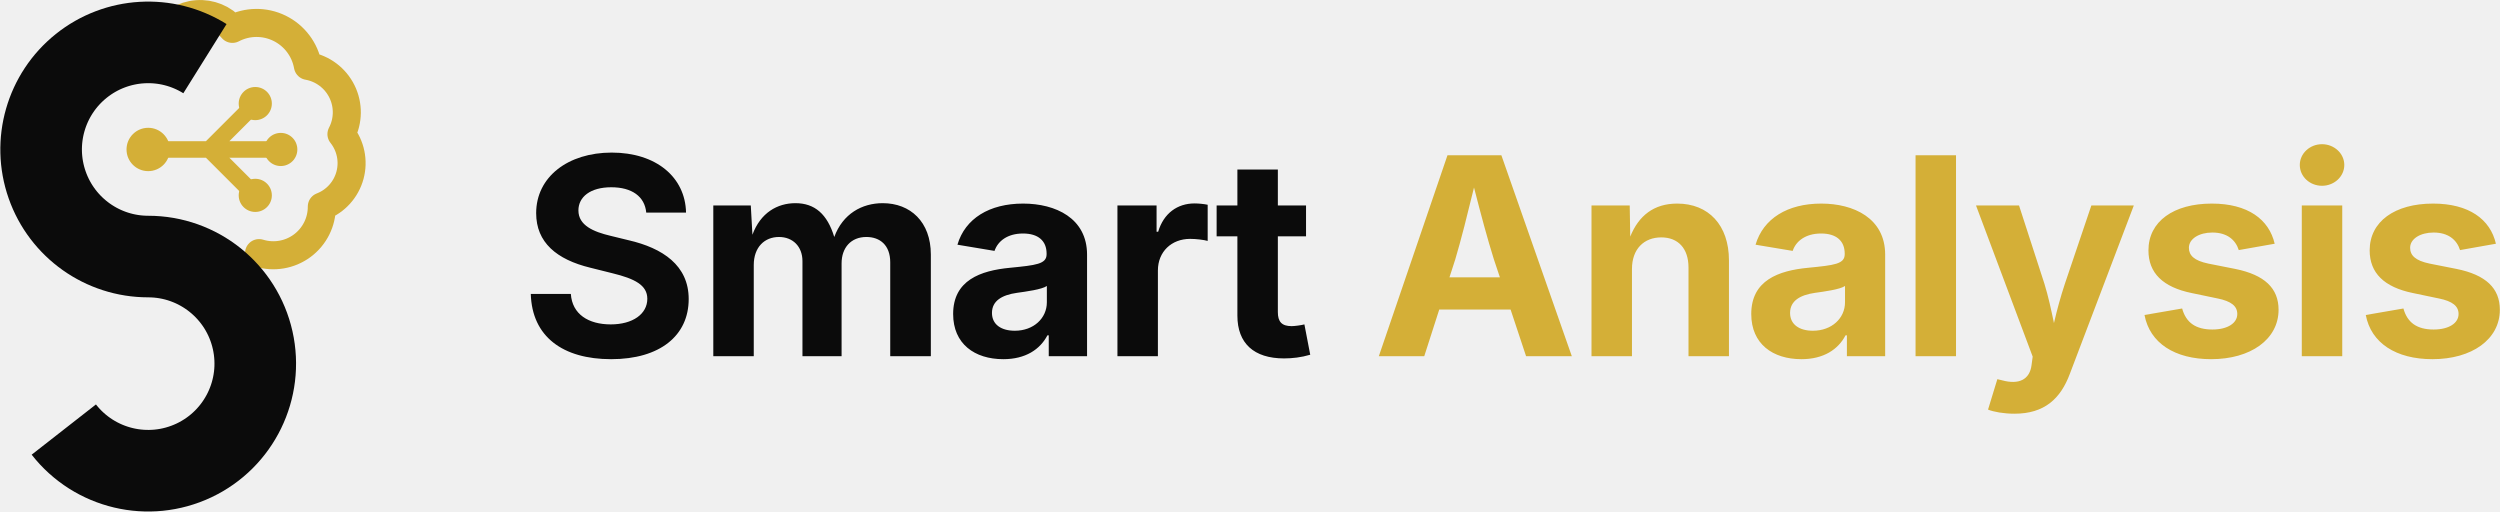
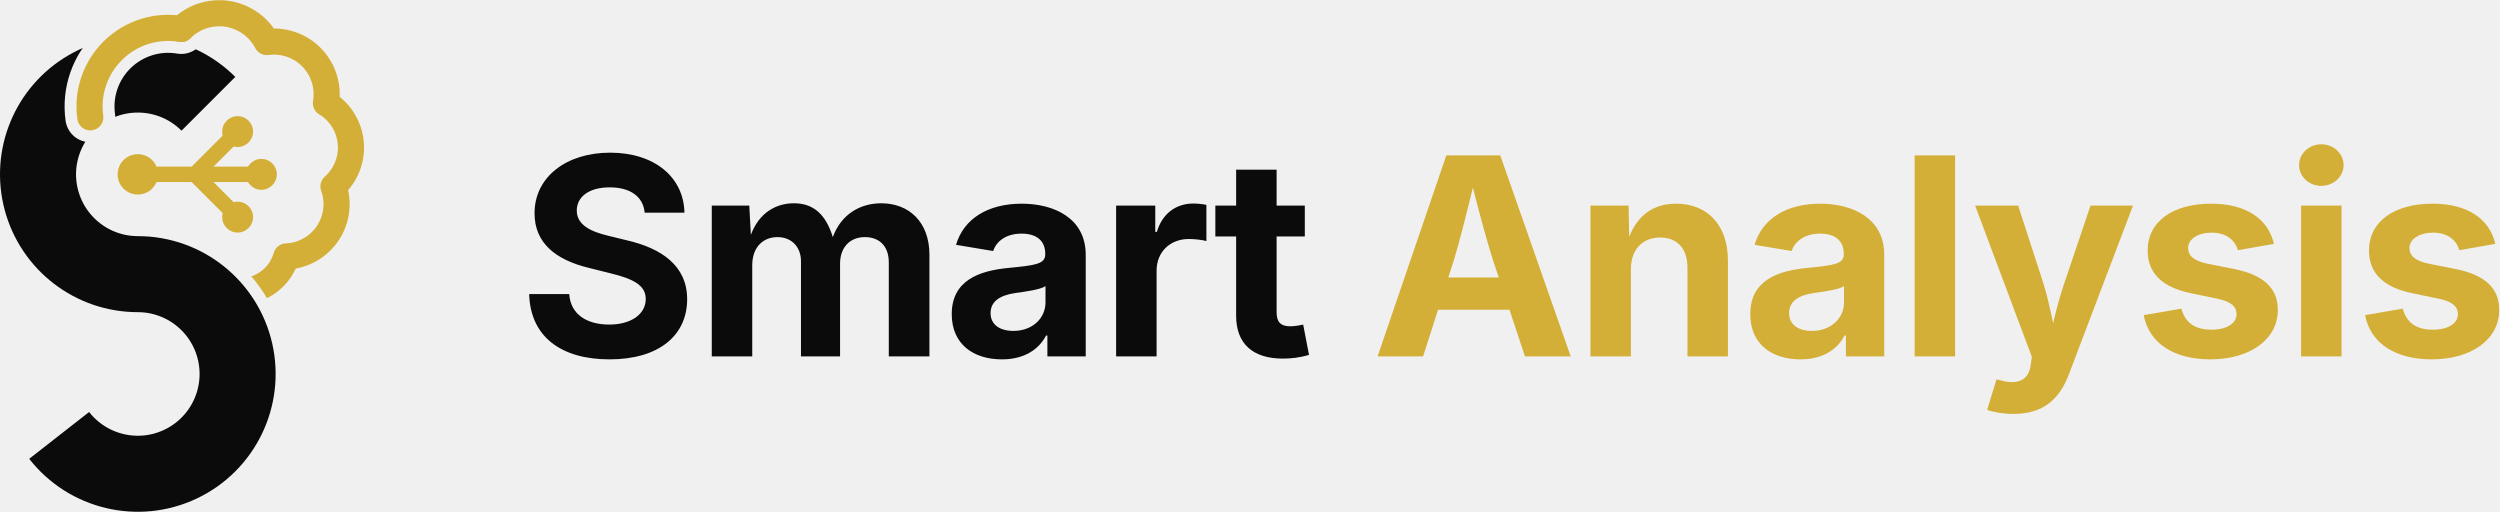
- <svg xmlns="http://www.w3.org/2000/svg" viewBox="0.000 0.000 488.750 100.000">
-   <g class="symbol" transform="translate(0.000 0.000) scale(0.49844) translate(-41.875 -23.375)">
-     <path id="brain-contour" d="M106.21 36.77 A16.67 16.67 0 0 1 133.03 34.70 A20.45 20.45 0 0 1 162.64 49.22 A18.49 18.49 0 0 1 175.80 75.99 A18.24 18.24 0 0 1 168.10 104.38 A19.01 19.01 0 0 1 143.48 122.65" fill="none" stroke="#D4AF37" stroke-width="11" stroke-linecap="round" stroke-linejoin="round" />
-     <path id="letter-s" d="M122.26 46.38 A42 42 0 1 0 100.00 124.00 A42 42 0 1 1 66.90 191.86" fill="none" stroke="#0B0B0B" stroke-width="32" />
+ <svg xmlns="http://www.w3.org/2000/svg" viewBox="0.000 0.000 488.500 100.000">
+   <g class="symbol" transform="translate(0.000 0.000) scale(0.46431) translate(-42.000 -8.625)">
+     <defs>
+       <mask id="sa-under-s" maskUnits="userSpaceOnUse" x="-60" y="-60" width="400" height="400">
+         <rect x="-60" y="-60" width="400" height="400" fill="#fff" />
+         <path d="M100.00 124.00 A42 42 0 1 1 66.90 191.86" fill="none" stroke="#000" stroke-width="42" />
+       </mask>
+       <mask id="sa-under-brain" maskUnits="userSpaceOnUse" x="-60" y="-60" width="400" height="400">
+         <rect x="-60" y="-60" width="400" height="400" fill="#fff" />
+         <path d="M80.00 58.00 A33.08 33.08 0 0 1 118.28 20.82" fill="none" stroke="#000" stroke-width="21" stroke-linecap="round" />
+       </mask>
+     </defs>
+     <path id="brain-back" d="M118.28 20.82 A22.59 22.59 0 0 1 154.29 26.32 A22.18 22.18 0 0 1 179.16 52.04 A21.81 21.81 0 0 1 182.34 87.06 A22.04 22.04 0 0 1 162.48 116.55 A20.21 20.21 0 0 1 131.91 127.87" fill="none" stroke="#D4AF37" stroke-width="11" stroke-linecap="round" stroke-linejoin="round" mask="url(#sa-under-s)" />
+     <path id="letter-s" d="M129.70 52.30 A42 42 0 1 0 100.00 124.00 A42 42 0 1 1 66.90 191.86" fill="none" stroke="#0B0B0B" stroke-width="32" mask="url(#sa-under-brain)" />
+     <path id="brain-front" d="M80.00 58.00 A33.08 33.08 0 0 1 118.28 20.82" fill="none" stroke="#D4AF37" stroke-width="11" stroke-linecap="round" stroke-linejoin="round" />
    <path id="circuit-traces" d="M100.00 82.00 H124.0 L140 66 M124.0 82.0 L140 98 M124.0 82.0 H150" fill="none" stroke="#D4AF37" stroke-width="6.5" stroke-linecap="round" stroke-linejoin="round" />
    <circle cx="100.0" cy="82.0" r="8.5" fill="#D4AF37" />
    <circle cx="142.0" cy="64.0" r="6.5" fill="#D4AF37" />
    <circle cx="142.0" cy="100.0" r="6.5" fill="#D4AF37" />
    <circle cx="152.0" cy="82.0" r="6.5" fill="#D4AF37" />
  </g>
  <g class="wordmark">
-     <path id="smart" d="M119.48 70.22C129.03 70.22 134.64 65.61 134.64 58.46C134.64 51.87 129.53 48.5 122.91 46.97L119.35 46.1C116.03 45.31 113.08 44.07 113.08 41.14C113.08 38.5 115.4 36.61 119.51 36.61C123.54 36.61 126.05 38.42 126.34 41.56H134.12C133.98 34.65 128.29 29.83 119.59 29.83C111.05 29.83 104.82 34.58 104.82 41.67C104.82 47.39 108.8 50.74 115.45 52.35L119.77 53.43C124.04 54.48 126.55 55.72 126.55 58.41C126.55 61.39 123.7 63.42 119.4 63.42C115.05 63.42 111.86 61.44 111.6 57.46H103.77C104 65.82 110.04 70.22 119.48 70.22Z M139.45 69.64H147.36V51.82C147.36 48.29 149.5 46.33 152.29 46.33C154.98 46.33 156.88 48.18 156.88 51.05V69.64H164.53V51.5C164.53 48.42 166.37 46.33 169.38 46.33C172.04 46.33 174.04 47.94 174.04 51.27V69.64H181.98V49.76C181.98 43.36 177.97 39.72 172.57 39.72C168.51 39.72 164.76 41.8 163.1 46.33C161.73 41.85 159.28 39.72 155.51 39.72C151.97 39.72 148.68 41.59 147.1 45.89L146.78 40.17H139.45Z M196.15 70.22C200.5 70.22 203.34 68.3 204.77 65.56H205.03V69.64H212.52V49.79C212.52 42.64 206.35 39.8 200.02 39.8C193.43 39.8 188.68 42.72 187.18 47.84L194.43 49.05C195.07 47.15 196.94 45.65 200 45.65C202.95 45.65 204.61 47.07 204.61 49.58V49.71C204.61 51.63 202.53 51.85 197.47 52.35C191.66 52.9 186.34 54.8 186.34 61.39C186.34 67.22 190.53 70.22 196.15 70.22ZM198.39 64.66C195.78 64.66 193.93 63.47 193.93 61.18C193.93 58.81 195.88 57.67 198.81 57.25C200.55 57.01 203.69 56.59 204.66 55.91V59.1C204.66 62.21 202.08 64.66 198.39 64.66Z M218.46 69.64H226.37V52.87C226.37 49.21 229.03 46.7 232.67 46.7C233.83 46.7 235.39 46.89 236.1 47.1V40.03C235.39 39.88 234.36 39.77 233.54 39.77C230.22 39.77 227.5 41.67 226.42 45.31H226.11V40.17H218.46Z M255.33 40.17H249.82V33.15H241.91V40.17H237.85V46.2H241.91V61.71C241.91 67.11 245.13 70.07 251.03 70.07C252.61 70.07 254.38 69.88 256.15 69.35L255.01 63.42C254.43 63.58 253.11 63.76 252.51 63.76C250.58 63.76 249.82 62.89 249.82 61.02V46.2H255.33Z" fill="#0B0B0B" />
-     <path id="analysis" d="M269.56 69.64H278.44L281.37 60.52H295.32L298.35 69.64H307.29L293.52 30.36H282.98ZM283.37 54.22 284.51 50.69C285.69 46.73 286.85 42.06 288.17 36.66C289.54 42.01 290.78 46.65 292.05 50.69L293.23 54.22Z M319.05 52.58C319.05 48.68 321.4 46.41 324.78 46.41C328.1 46.41 330.1 48.6 330.1 52.27V69.64H338.01V50.9C338.01 43.99 334 39.8 327.89 39.8C323.35 39.8 320.37 42.14 318.71 46.26L318.61 40.17H311.14V69.64H319.05Z M352.18 70.22C356.53 70.22 359.38 68.3 360.8 65.56H361.07V69.64H368.55V49.79C368.55 42.64 362.38 39.8 356.06 39.8C349.46 39.8 344.72 42.72 343.21 47.84L350.47 49.05C351.1 47.15 352.97 45.65 356.03 45.65C358.98 45.65 360.64 47.07 360.64 49.58V49.71C360.64 51.63 358.56 51.85 353.5 52.35C347.7 52.9 342.37 54.8 342.37 61.39C342.37 67.22 346.56 70.22 352.18 70.22ZM354.42 64.66C351.81 64.66 349.96 63.47 349.96 61.18C349.96 58.81 351.92 57.67 354.84 57.25C356.58 57.01 359.72 56.59 360.7 55.91V59.1C360.7 62.21 358.11 64.66 354.42 64.66Z M382.4 30.36H374.49V69.64H382.4Z M388.66 80.08C389.79 80.53 391.74 80.88 393.83 80.88C399.73 80.88 402.85 77.9 404.64 73.12L417.16 40.17H408.86L403.69 55.46C402.85 57.99 402.16 60.52 401.55 63.16C401 60.55 400.47 58.02 399.68 55.46L394.72 40.17H386.31L397.39 69.72L397.18 71.3C396.83 74.26 394.65 75.23 391.45 74.36L390.48 74.13Z M432.28 70.22C440 70.22 445.46 66.35 445.46 60.55C445.46 56.35 442.72 53.74 437.02 52.58L431.72 51.53C428.93 50.95 427.93 49.92 427.93 48.44C427.93 46.68 429.93 45.46 432.52 45.46C435.39 45.46 437.05 46.89 437.68 48.89L444.7 47.65C443.59 42.85 439.4 39.8 432.41 39.8C424.95 39.8 420.02 43.28 420.02 48.95C420.02 53.35 422.81 56.14 428.51 57.3L433.6 58.36C436.18 58.89 437.39 59.83 437.39 61.39C437.39 63.16 435.52 64.42 432.52 64.42C429.27 64.42 427.37 63.08 426.61 60.31L419.25 61.58C420.28 67.06 425.16 70.22 432.28 70.22Z M450 69.64H457.91V40.17H450ZM453.96 36.32C456.33 36.32 458.31 34.52 458.31 32.25C458.31 30.01 456.33 28.19 453.96 28.19C451.56 28.19 449.61 30.01 449.61 32.25C449.61 34.52 451.56 36.32 453.96 36.32Z M475.54 70.22C483.26 70.22 488.72 66.35 488.72 60.55C488.72 56.35 485.98 53.74 480.28 52.58L474.98 51.53C472.19 50.95 471.18 49.92 471.18 48.44C471.18 46.68 473.19 45.46 475.77 45.46C478.65 45.46 480.31 46.89 480.94 48.89L487.95 47.65C486.85 42.85 482.65 39.8 475.67 39.8C468.21 39.8 463.27 43.28 463.27 48.95C463.27 53.35 466.07 56.14 471.77 57.3L476.85 58.36C479.44 58.89 480.65 59.83 480.65 61.39C480.65 63.16 478.78 64.42 475.77 64.42C472.53 64.42 470.63 63.08 469.87 60.31L462.51 61.58C463.54 67.06 468.42 70.22 475.54 70.22Z" fill="#D4AF37" />
+     <path id="smart" d="M119.11 70.22C128.66 70.22 134.27 65.61 134.27 58.46C134.27 51.87 129.16 48.5 122.54 46.97L118.98 46.1C115.66 45.31 112.7 44.07 112.7 41.14C112.7 38.5 115.02 36.61 119.14 36.61C123.17 36.61 125.68 38.42 125.97 41.56H133.74C133.61 34.65 127.92 29.83 119.22 29.83C110.67 29.83 104.45 34.58 104.45 41.67C104.45 47.39 108.43 50.74 115.08 52.35L119.4 53.43C123.67 54.48 126.18 55.72 126.18 58.41C126.18 61.39 123.33 63.42 119.03 63.42C114.68 63.42 111.49 61.44 111.23 57.46H103.4C103.63 65.82 109.67 70.22 119.11 70.22Z M139.08 69.64H146.99V51.82C146.99 48.29 149.12 46.33 151.92 46.33C154.61 46.33 156.51 48.18 156.51 51.05V69.64H164.15V51.5C164.15 48.42 166 46.33 169.01 46.33C171.67 46.33 173.67 47.94 173.67 51.27V69.64H181.61V49.76C181.61 43.36 177.6 39.72 172.2 39.72C168.14 39.72 164.39 41.8 162.73 46.33C161.36 41.85 158.91 39.72 155.14 39.72C151.6 39.72 148.31 41.59 146.72 45.89L146.41 40.17H139.08Z M195.78 70.22C200.13 70.22 202.97 68.3 204.4 65.56H204.66V69.64H212.15V49.79C212.15 42.64 205.98 39.8 199.65 39.8C193.06 39.8 188.31 42.72 186.81 47.84L194.06 49.05C194.69 47.15 196.57 45.65 199.62 45.65C202.58 45.65 204.24 47.07 204.24 49.58V49.71C204.24 51.63 202.16 51.85 197.09 52.35C191.29 52.9 185.97 54.8 185.97 61.39C185.97 67.22 190.16 70.22 195.78 70.22ZM198.02 64.66C195.41 64.66 193.56 63.47 193.56 61.18C193.56 58.81 195.51 57.67 198.44 57.25C200.18 57.01 203.32 56.59 204.29 55.91V59.1C204.29 62.21 201.71 64.66 198.02 64.66Z M218.09 69.64H226V52.87C226 49.21 228.66 46.7 232.3 46.7C233.46 46.7 235.02 46.89 235.73 47.1V40.03C235.02 39.88 233.99 39.77 233.17 39.77C229.85 39.77 227.13 41.67 226.05 45.31H225.74V40.17H218.09Z M254.96 40.17H249.45V33.15H241.54V40.17H237.48V46.2H241.54V61.71C241.54 67.11 244.75 70.07 250.66 70.07C252.24 70.07 254.01 69.88 255.78 69.35L254.64 63.42C254.06 63.58 252.74 63.76 252.14 63.76C250.21 63.76 249.45 62.89 249.45 61.02V46.2H254.96Z" fill="#0B0B0B" />
+     <path id="analysis" d="M269.18 69.64H278.07L281 60.52H294.95L297.98 69.64H306.92L293.15 30.36H282.61ZM283 54.22 284.13 50.69C285.32 46.73 286.48 42.06 287.8 36.66C289.17 42.01 290.41 46.65 291.68 50.69L292.86 54.22Z M318.68 52.58C318.68 48.68 321.03 46.41 324.4 46.41C327.73 46.41 329.73 48.6 329.73 52.27V69.64H337.64V50.9C337.64 43.99 333.63 39.8 327.52 39.8C322.98 39.8 320 42.14 318.34 46.26L318.23 40.17H310.77V69.64H318.68Z M351.81 70.22C356.16 70.22 359.01 68.3 360.43 65.56H360.69V69.64H368.18V49.79C368.18 42.64 362.01 39.8 355.68 39.8C349.09 39.8 344.35 42.72 342.84 47.84L350.09 49.05C350.73 47.15 352.6 45.65 355.66 45.65C358.61 45.65 360.27 47.07 360.27 49.58V49.71C360.27 51.63 358.19 51.85 353.13 52.35C347.33 52.9 342 54.8 342 61.39C342 67.22 346.19 70.22 351.81 70.22ZM354.05 64.66C351.44 64.66 349.59 63.47 349.59 61.18C349.59 58.81 351.54 57.67 354.47 57.25C356.21 57.01 359.35 56.59 360.32 55.91V59.1C360.32 62.21 357.74 64.66 354.05 64.66Z M382.03 30.36H374.12V69.64H382.03Z M388.29 80.08C389.42 80.53 391.37 80.88 393.46 80.88C399.36 80.88 402.47 77.9 404.27 73.12L416.79 40.17H408.49L403.32 55.46C402.47 57.99 401.79 60.52 401.18 63.16C400.63 60.55 400.1 58.02 399.31 55.46L394.35 40.17H385.94L397.02 69.72L396.8 71.3C396.46 74.26 394.27 75.23 391.08 74.36L390.11 74.13Z M431.91 70.22C439.63 70.22 445.09 66.35 445.09 60.55C445.09 56.35 442.35 53.74 436.65 52.58L431.35 51.53C428.56 50.95 427.56 49.92 427.56 48.44C427.56 46.68 429.56 45.46 432.14 45.46C435.02 45.46 436.68 46.89 437.31 48.89L444.33 47.65C443.22 42.85 439.03 39.8 432.04 39.8C424.58 39.8 419.65 43.28 419.65 48.95C419.65 53.35 422.44 56.14 428.14 57.3L433.23 58.36C435.81 58.89 437.02 59.83 437.02 61.39C437.02 63.16 435.15 64.42 432.14 64.42C428.9 64.42 427 63.08 426.24 60.31L418.88 61.58C419.91 67.06 424.79 70.22 431.91 70.22Z M449.63 69.64H457.54V40.17H449.63ZM453.59 36.32C455.96 36.32 457.94 34.52 457.94 32.25C457.94 30.01 455.96 28.19 453.59 28.19C451.19 28.19 449.24 30.01 449.24 32.25C449.24 34.52 451.19 36.32 453.59 36.32Z M475.16 70.22C482.89 70.22 488.35 66.35 488.35 60.55C488.35 56.35 485.61 53.74 479.91 52.58L474.61 51.53C471.82 50.95 470.81 49.92 470.81 48.44C470.81 46.68 472.82 45.46 475.4 45.46C478.28 45.46 479.94 46.89 480.57 48.89L487.58 47.65C486.48 42.85 482.28 39.8 475.3 39.8C467.83 39.8 462.9 43.28 462.9 48.95C462.9 53.35 465.7 56.14 471.39 57.3L476.48 58.36C479.07 58.89 480.28 59.83 480.28 61.39C480.28 63.16 478.41 64.42 475.4 64.42C472.16 64.42 470.26 63.08 469.5 60.31L462.14 61.58C463.17 67.06 468.04 70.22 475.16 70.22Z" fill="#D4AF37" />
  </g>
</svg>
